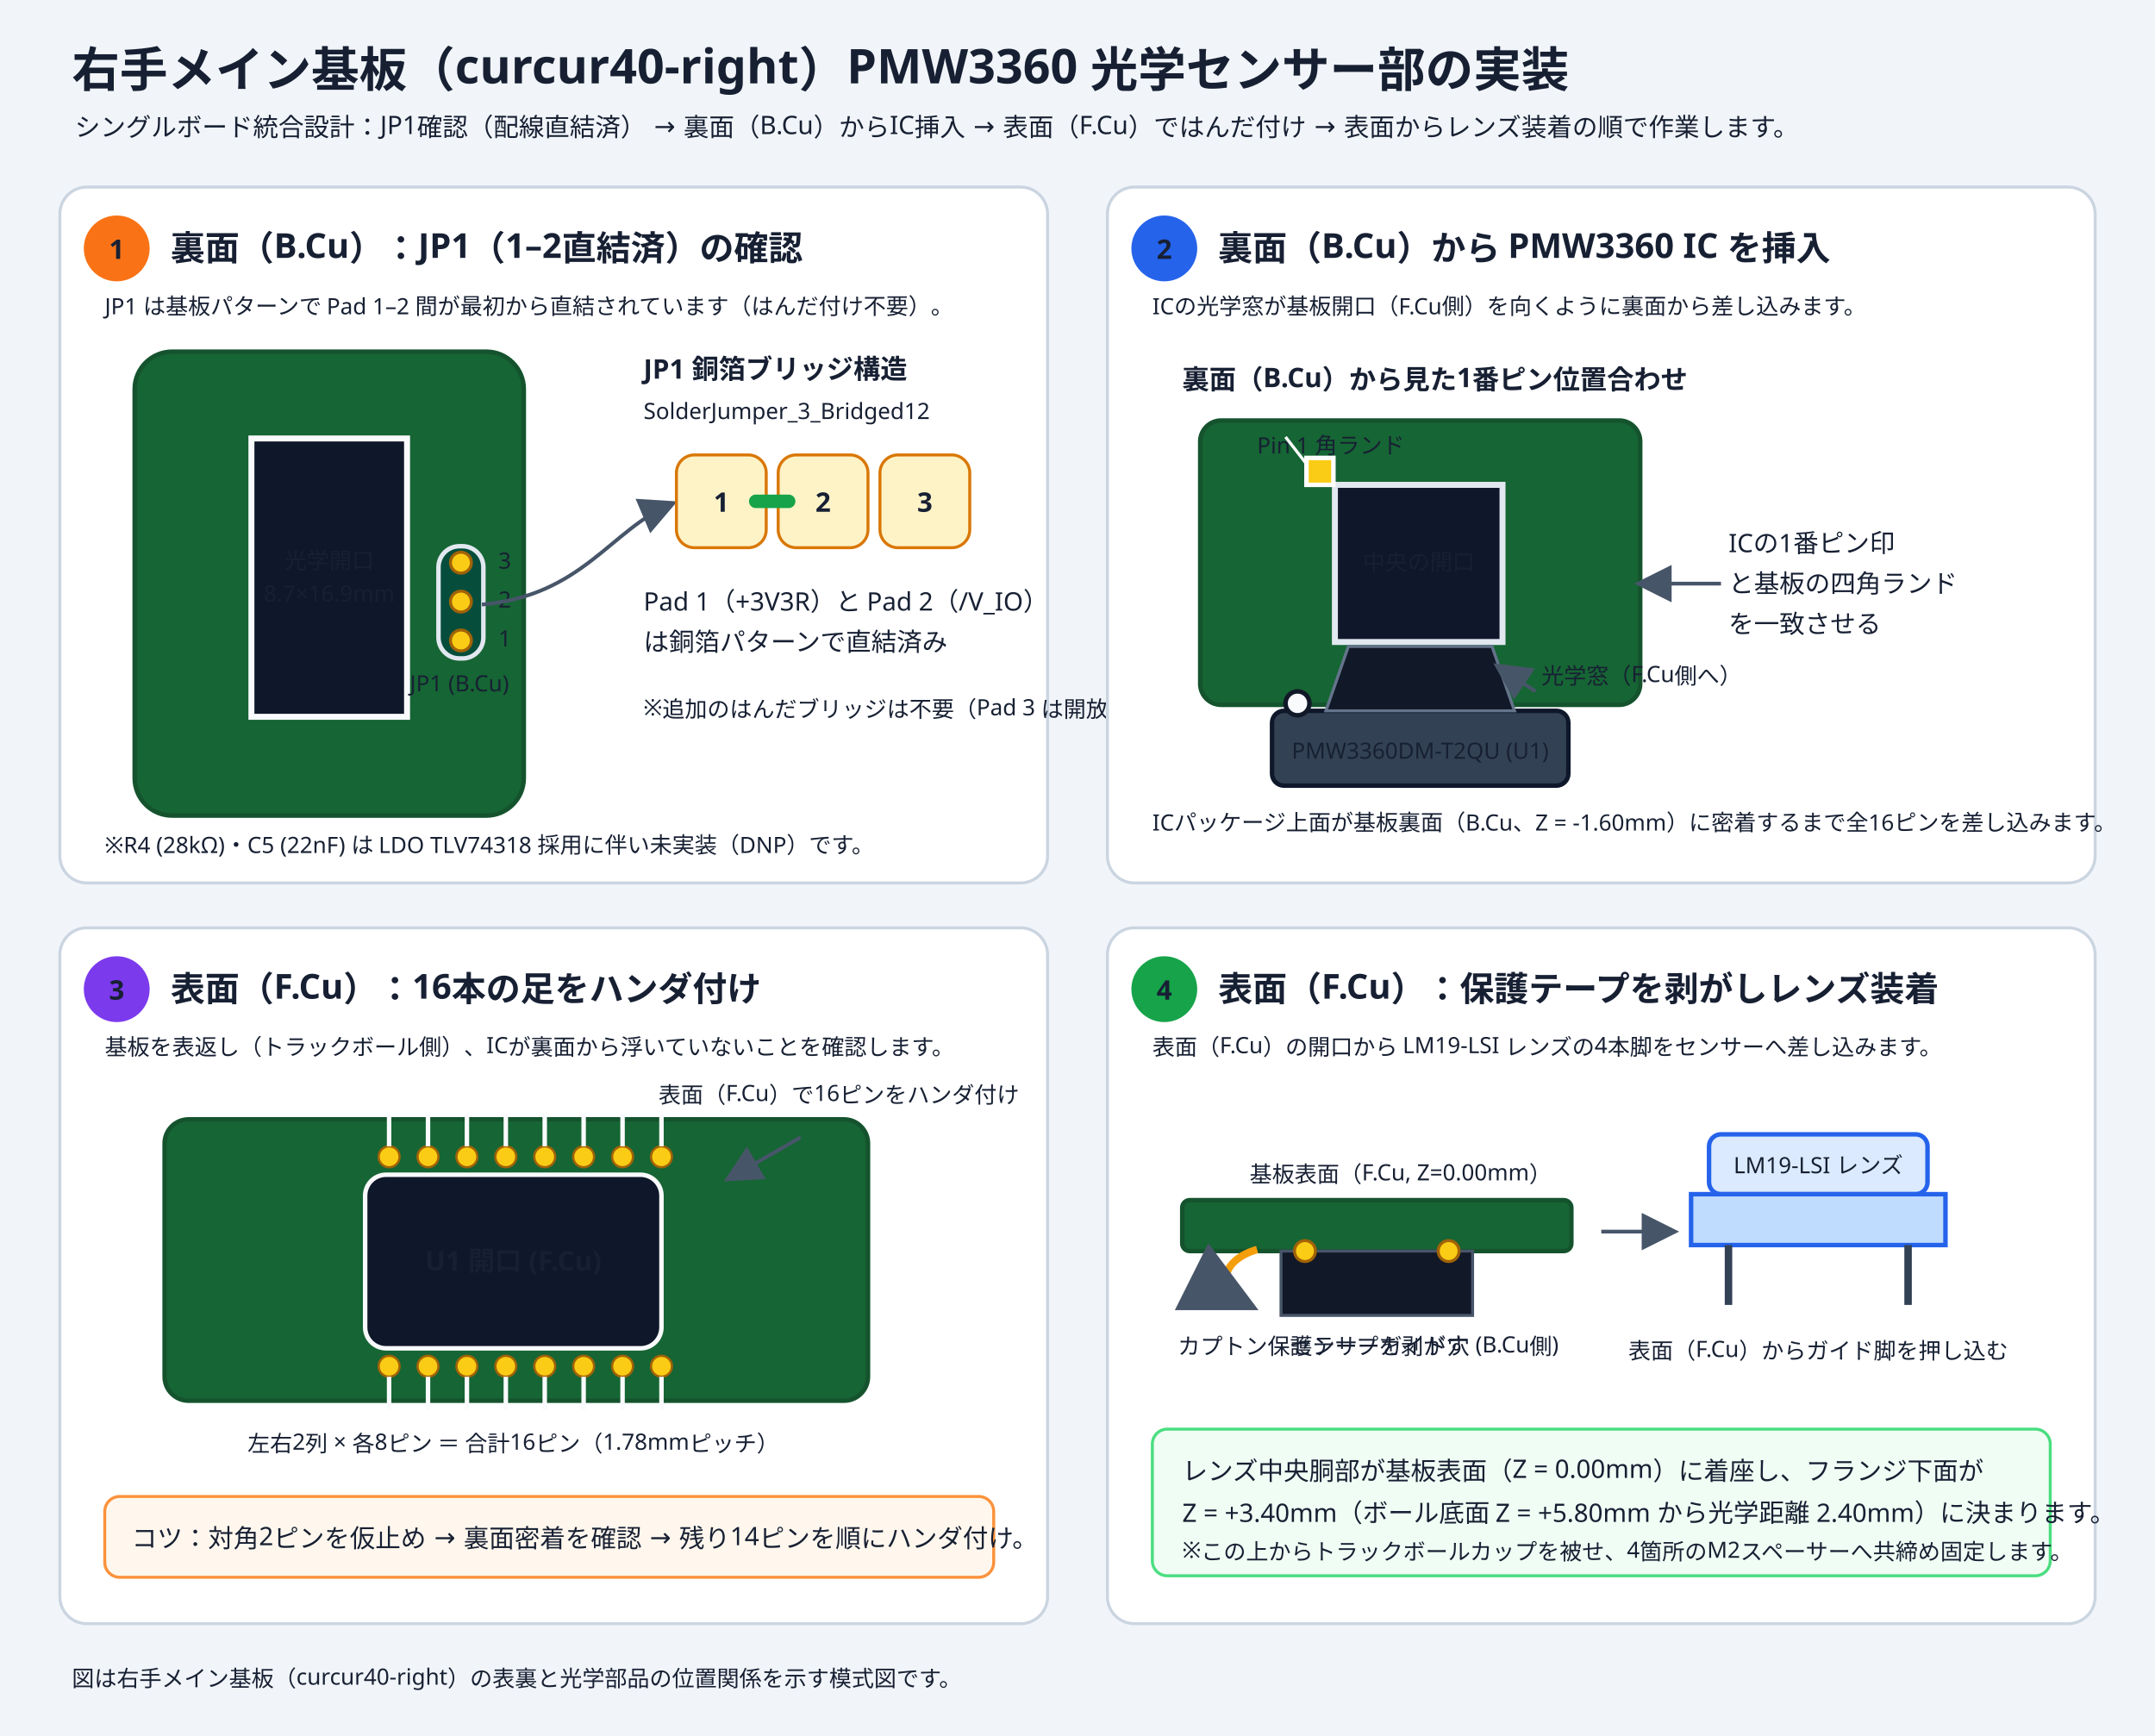
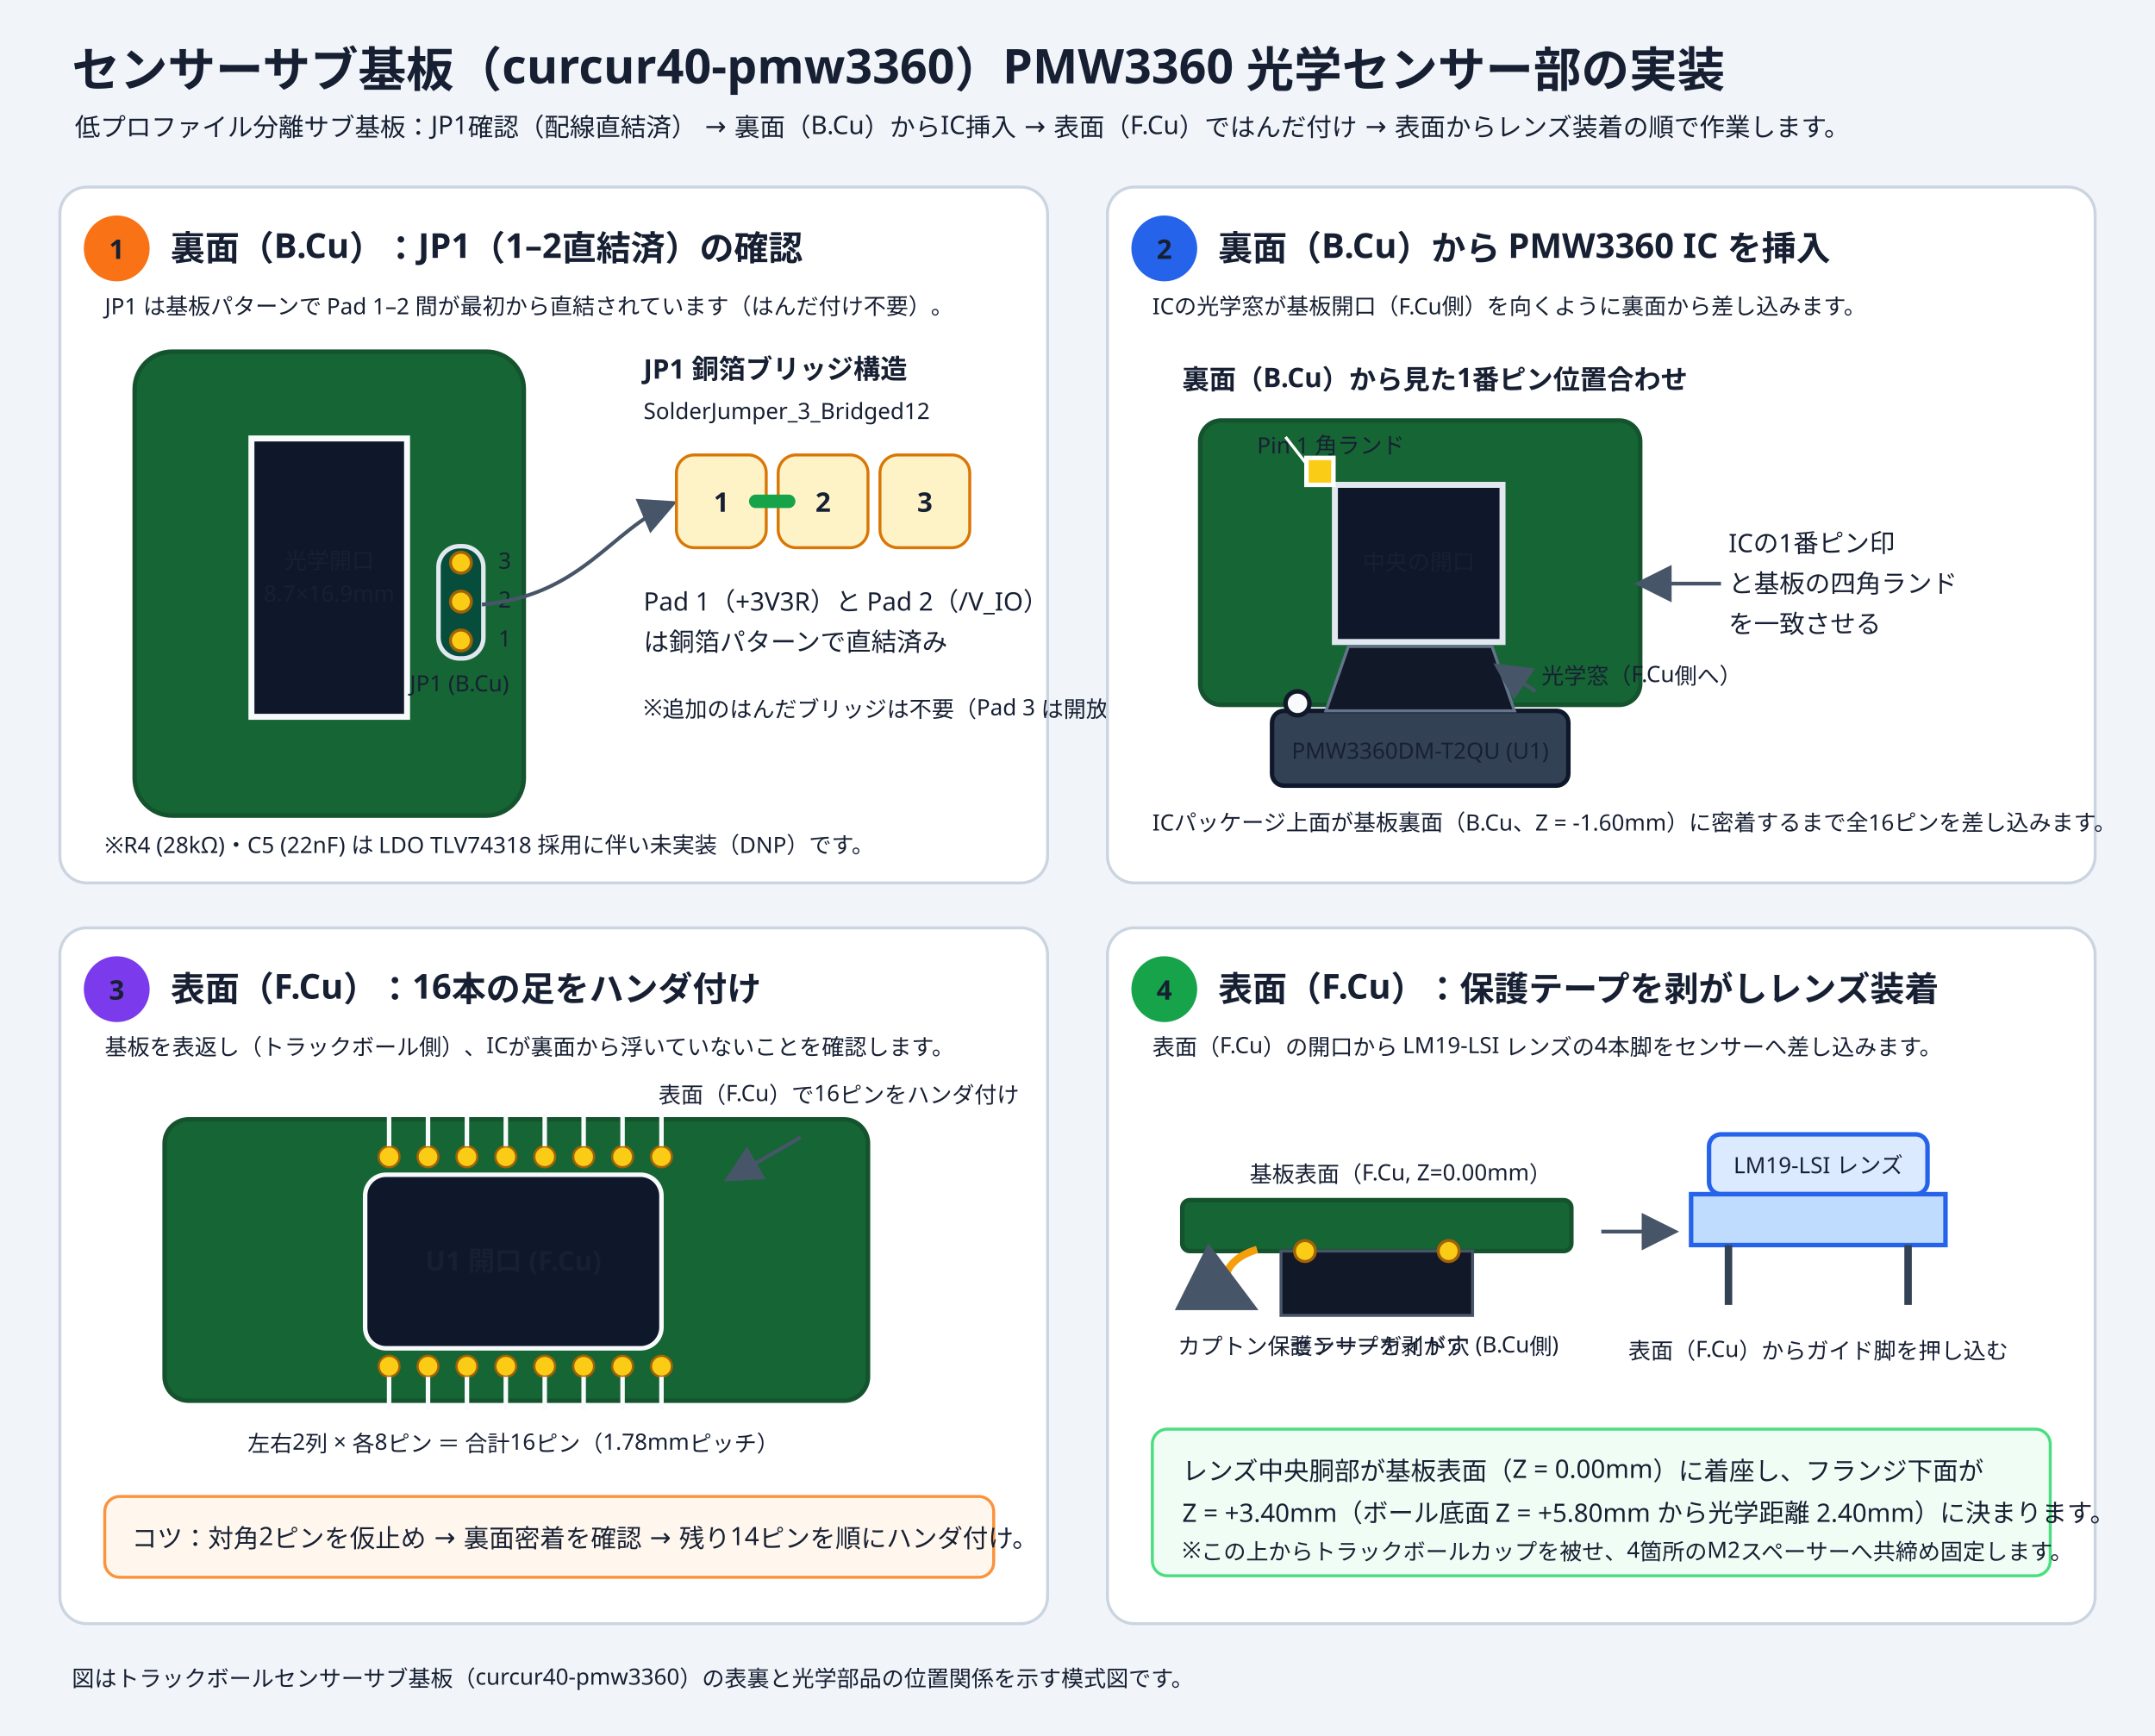
<svg xmlns="http://www.w3.org/2000/svg" viewBox="0 0 1440 1160" role="img" aria-labelledby="title desc">
  <defs>
    <marker id="arrow" markerWidth="10" markerHeight="10" refX="8" refY="5" orient="auto">
      <path d="M0 0 10 5 0 10Z" fill="#475569" />
    </marker>
    <style>
      text { font-family: "Yu Gothic", "Meiryo", sans-serif; fill: #172033; }
      .title { font-size: 32px; font-weight: 700; }
      .heading { font-size: 23px; font-weight: 700; }
      .label { font-size: 18px; font-weight: 600; }
      .body { font-size: 17px; }
      .small { font-size: 15px; }
      .panel { fill: #fff; stroke: #cbd5e1; stroke-width: 2; }
      .leader { fill: none; stroke: #475569; stroke-width: 2.5; marker-end: url(#arrow); }
      .board { fill: #166534; stroke: #14532d; stroke-width: 3; }
      .pad { fill: #facc15; stroke: #a16207; stroke-width: 2; }
    </style>
  </defs>
  <rect width="1440" height="1160" fill="#f1f5f9" />
-   <text x="48" y="58" class="title">右手メイン基板（curcur40-right）PMW3360 光学センサー部の実装</text>
-   <text x="50" y="91" class="body" fill="#475569">シングルボード統合設計：JP1確認（配線直結済） → 裏面（B.Cu）からIC挿入 → 表面（F.Cu）ではんだ付け → 表面からレンズ装着の順で作業します。</text>
+   <text x="48" y="58" class="title">センサーサブ基板（curcur40-pmw3360）PMW3360 光学センサー部の実装</text>
+   <text x="50" y="91" class="body" fill="#475569">低プロファイル分離サブ基板：JP1確認（配線直結済） → 裏面（B.Cu）からIC挿入 → 表面（F.Cu）ではんだ付け → 表面からレンズ装着の順で作業します。</text>
  <rect x="40" y="125" width="660" height="465" rx="18" class="panel" />
  <circle cx="78" cy="166" r="22" fill="#f97316" />
  <text x="78" y="173" class="label" text-anchor="middle" fill="#fff">1</text>
  <text x="114" y="174" class="heading">裏面（B.Cu）：JP1（1–2直結済）の確認</text>
  <text x="70" y="210" class="small" fill="#64748b">JP1 は基板パターンで Pad 1–2 間が最初から直結されています（はんだ付け不要）。</text>
  <rect x="90" y="235" width="260" height="310" rx="25" class="board" />
  <rect x="168" y="293" width="104" height="186" fill="#0f172a" stroke="#f8fafc" stroke-width="4" />
  <text x="220" y="380" class="small" text-anchor="middle" fill="#fff">光学開口</text>
  <text x="220" y="402" class="small" text-anchor="middle" fill="#cbd5e1">8.7×16.9mm</text>
  <rect x="293" y="365" width="30" height="75" rx="14" fill="#064e3b" stroke="#e2e8f0" stroke-width="3" />
  <circle cx="308" cy="376" r="7" class="pad" />
  <circle cx="308" cy="402" r="7" class="pad" />
  <circle cx="308" cy="428" r="7" class="pad" />
  <text x="333" y="380" class="small" fill="#fff">3</text>
  <text x="333" y="406" class="small" fill="#fff">2</text>
  <text x="333" y="432" class="small" fill="#fff">1</text>
  <text x="307" y="462" class="small" text-anchor="middle" fill="#fff">JP1 (B.Cu)</text>
  <path d="M322 404 C389 398 408 354 448 337" class="leader" />
  <text x="430" y="253" class="label">JP1 銅箔ブリッジ構造</text>
  <text x="430" y="280" class="small" fill="#64748b">SolderJumper_3_Bridged12</text>
  <rect x="452" y="304" width="60" height="62" rx="12" fill="#fef3c7" stroke="#d97706" stroke-width="2" />
  <rect x="520" y="304" width="60" height="62" rx="12" fill="#fef3c7" stroke="#d97706" stroke-width="2" />
  <rect x="588" y="304" width="60" height="62" rx="12" fill="#fef3c7" stroke="#d97706" stroke-width="2" />
  <text x="482" y="342" class="label" text-anchor="middle">1</text>
  <text x="550" y="342" class="label" text-anchor="middle">2</text>
  <text x="618" y="342" class="label" text-anchor="middle">3</text>
  <path d="M505 335 H527" stroke="#16a34a" stroke-width="9" stroke-linecap="round" />
  <text x="430" y="408" class="body">Pad 1（+3V3R）と Pad 2（/V_IO）</text>
  <text x="430" y="435" class="body">は銅箔パターンで直結済み</text>
  <text x="430" y="478" class="small" fill="#16a34a">※追加のはんだブリッジは不要（Pad 3 は開放）</text>
  <text x="70" y="570" class="small">※R4 (28kΩ)・C5 (22nF) は LDO TLV74318 採用に伴い未実装（DNP）です。</text>
  <rect x="740" y="125" width="660" height="465" rx="18" class="panel" />
  <circle cx="778" cy="166" r="22" fill="#2563eb" />
  <text x="778" y="173" class="label" text-anchor="middle" fill="#fff">2</text>
  <text x="814" y="174" class="heading">裏面（B.Cu）から PMW3360 IC を挿入</text>
  <text x="770" y="210" class="small" fill="#64748b">ICの光学窓が基板開口（F.Cu側）を向くように裏面から差し込みます。</text>
  <text x="790" y="260" class="label">裏面（B.Cu）から見た1番ピン位置合わせ</text>
  <rect x="802" y="281" width="294" height="190" rx="14" class="board" />
  <rect x="892" y="324" width="112" height="105" fill="#0f172a" stroke="#e2e8f0" stroke-width="4" />
  <rect x="873" y="306" width="18" height="18" fill="#facc15" stroke="#fff" stroke-width="3" />
  <text x="948" y="381" class="small" text-anchor="middle" fill="#fff">中央の開口</text>
  <text x="840" y="303" class="small" fill="#fff">Pin 1 角ランド</text>
  <path d="M873 310 L859 292" stroke="#fff" stroke-width="2" />
  <rect x="850" y="475" width="198" height="50" rx="8" fill="#334155" stroke="#0f172a" stroke-width="3" />
  <path d="M886 475 L901 432 H997 L1012 475Z" fill="#111827" stroke="#64748b" stroke-width="2" />
  <text x="949" y="507" class="small" text-anchor="middle" fill="#fff">PMW3360DM-T2QU (U1)</text>
  <circle cx="867" cy="470" r="8" fill="#f8fafc" stroke="#111827" stroke-width="3" />
  <text x="1030" y="457" class="small">光学窓（F.Cu側へ）</text>
  <path d="M1026 462 L1002 446" class="leader" />
  <path d="M1150 390 H1097" class="leader" />
  <text x="1155" y="369" class="body">ICの1番ピン印</text>
  <text x="1155" y="396" class="body">と基板の四角ランド</text>
  <text x="1155" y="423" class="body">を一致させる</text>
  <text x="770" y="555" class="small">ICパッケージ上面が基板裏面（B.Cu、Z = -1.60mm）に密着するまで全16ピンを差し込みます。</text>
  <rect x="40" y="620" width="660" height="465" rx="18" class="panel" />
  <circle cx="78" cy="661" r="22" fill="#7c3aed" />
  <text x="78" y="668" class="label" text-anchor="middle" fill="#fff">3</text>
  <text x="114" y="669" class="heading">表面（F.Cu）：16本の足をハンダ付け</text>
  <text x="70" y="705" class="small" fill="#64748b">基板を表返し（トラックボール側）、ICが裏面から浮いていないことを確認します。</text>
  <rect x="110" y="748" width="470" height="188" rx="16" class="board" />
  <rect x="244" y="785" width="198" height="116" rx="14" fill="#0f172a" stroke="#f8fafc" stroke-width="3" />
  <text x="343" y="849" class="label" text-anchor="middle" fill="#fff">U1 開口 (F.Cu)</text>
  <g fill="#facc15" stroke="#a16207" stroke-width="1.5">
    <circle cx="260" cy="773" r="7" />
    <circle cx="286" cy="773" r="7" />
    <circle cx="312" cy="773" r="7" />
    <circle cx="338" cy="773" r="7" />
    <circle cx="364" cy="773" r="7" />
    <circle cx="390" cy="773" r="7" />
    <circle cx="416" cy="773" r="7" />
    <circle cx="442" cy="773" r="7" />
    <circle cx="260" cy="913" r="7" />
    <circle cx="286" cy="913" r="7" />
    <circle cx="312" cy="913" r="7" />
    <circle cx="338" cy="913" r="7" />
    <circle cx="364" cy="913" r="7" />
    <circle cx="390" cy="913" r="7" />
    <circle cx="416" cy="913" r="7" />
    <circle cx="442" cy="913" r="7" />
  </g>
  <g stroke="#f8fafc" stroke-width="3">
    <path d="M260 766 V744 M286 766 V744 M312 766 V744 M338 766 V744 M364 766 V744 M390 766 V744 M416 766 V744 M442 766 V744" />
    <path d="M260 920 V942 M286 920 V942 M312 920 V942 M338 920 V942 M364 920 V942 M390 920 V942 M416 920 V942 M442 920 V942" />
  </g>
  <text x="343" y="970" class="small" text-anchor="middle">左右2列 × 各8ピン ＝ 合計16ピン（1.78mmピッチ）</text>
  <path d="M535 760 L488 787" class="leader" />
  <text x="440" y="737" class="small">表面（F.Cu）で16ピンをハンダ付け</text>
  <rect x="70" y="1000" width="594" height="54" rx="10" fill="#fff7ed" stroke="#fb923c" stroke-width="2" />
  <text x="88" y="1034" class="body">コツ：対角2ピンを仮止め → 裏面密着を確認 → 残り14ピンを順にハンダ付け。</text>
  <rect x="740" y="620" width="660" height="465" rx="18" class="panel" />
  <circle cx="778" cy="661" r="22" fill="#16a34a" />
  <text x="778" y="668" class="label" text-anchor="middle" fill="#fff">4</text>
  <text x="814" y="669" class="heading">表面（F.Cu）：保護テープを剥がしレンズ装着</text>
  <text x="770" y="705" class="small" fill="#64748b">表面（F.Cu）の開口から LM19-LSI レンズの4本脚をセンサーへ差し込みます。</text>
  <rect x="790" y="802" width="260" height="34" rx="5" class="board" />
  <rect x="856" y="836" width="128" height="43" fill="#111827" stroke="#475569" stroke-width="2" />
  <circle cx="872" cy="836" r="7" fill="#facc15" stroke="#a16207" stroke-width="2" />
  <circle cx="968" cy="836" r="7" fill="#facc15" stroke="#a16207" stroke-width="2" />
  <path d="M840 835 C816 842 812 861 832 871" fill="none" stroke="#f59e0b" stroke-width="5" marker-end="url(#arrow)" />
  <text x="787" y="905" class="small">カプトン保護テープを剥がす</text>
  <text x="835" y="790" class="small">基板表面（F.Cu, Z=0.00mm）</text>
  <text x="862" y="905" class="small">センサーガイド穴 (B.Cu側)</text>
  <path d="M1070 823 H1117" class="leader" />
  <rect x="1142" y="758" width="146" height="40" rx="8" fill="#dbeafe" stroke="#2563eb" stroke-width="3" />
  <path d="M1130 798 H1300 V832 H1130Z" fill="#bfdbfe" stroke="#2563eb" stroke-width="3" />
  <path d="M1155 832 V872 M1275 832 V872" stroke="#334155" stroke-width="5" />
  <text x="1215" y="784" class="small" text-anchor="middle">LM19-LSI レンズ</text>
  <text x="1215" y="908" class="small" text-anchor="middle">表面（F.Cu）からガイド脚を押し込む</text>
  <rect x="770" y="955" width="600" height="98" rx="10" fill="#f0fdf4" stroke="#4ade80" stroke-width="2" />
  <text x="790" y="989" class="body">レンズ中央胴部が基板表面（Z = 0.00mm）に着座し、フランジ下面が</text>
  <text x="790" y="1017" class="body">Z = +3.40mm（ボール底面 Z = +5.80mm から光学距離 2.40mm）に決まります。</text>
  <text x="790" y="1041" class="small" fill="#475569">※この上からトラックボールカップを被せ、4箇所のM2スペーサーへ共締め固定します。</text>
-   <text x="48" y="1127" class="small" fill="#64748b">図は右手メイン基板（curcur40-right）の表裏と光学部品の位置関係を示す模式図です。</text>
+   <text x="48" y="1127" class="small" fill="#64748b">図はトラックボールセンサーサブ基板（curcur40-pmw3360）の表裏と光学部品の位置関係を示す模式図です。</text>
</svg>
